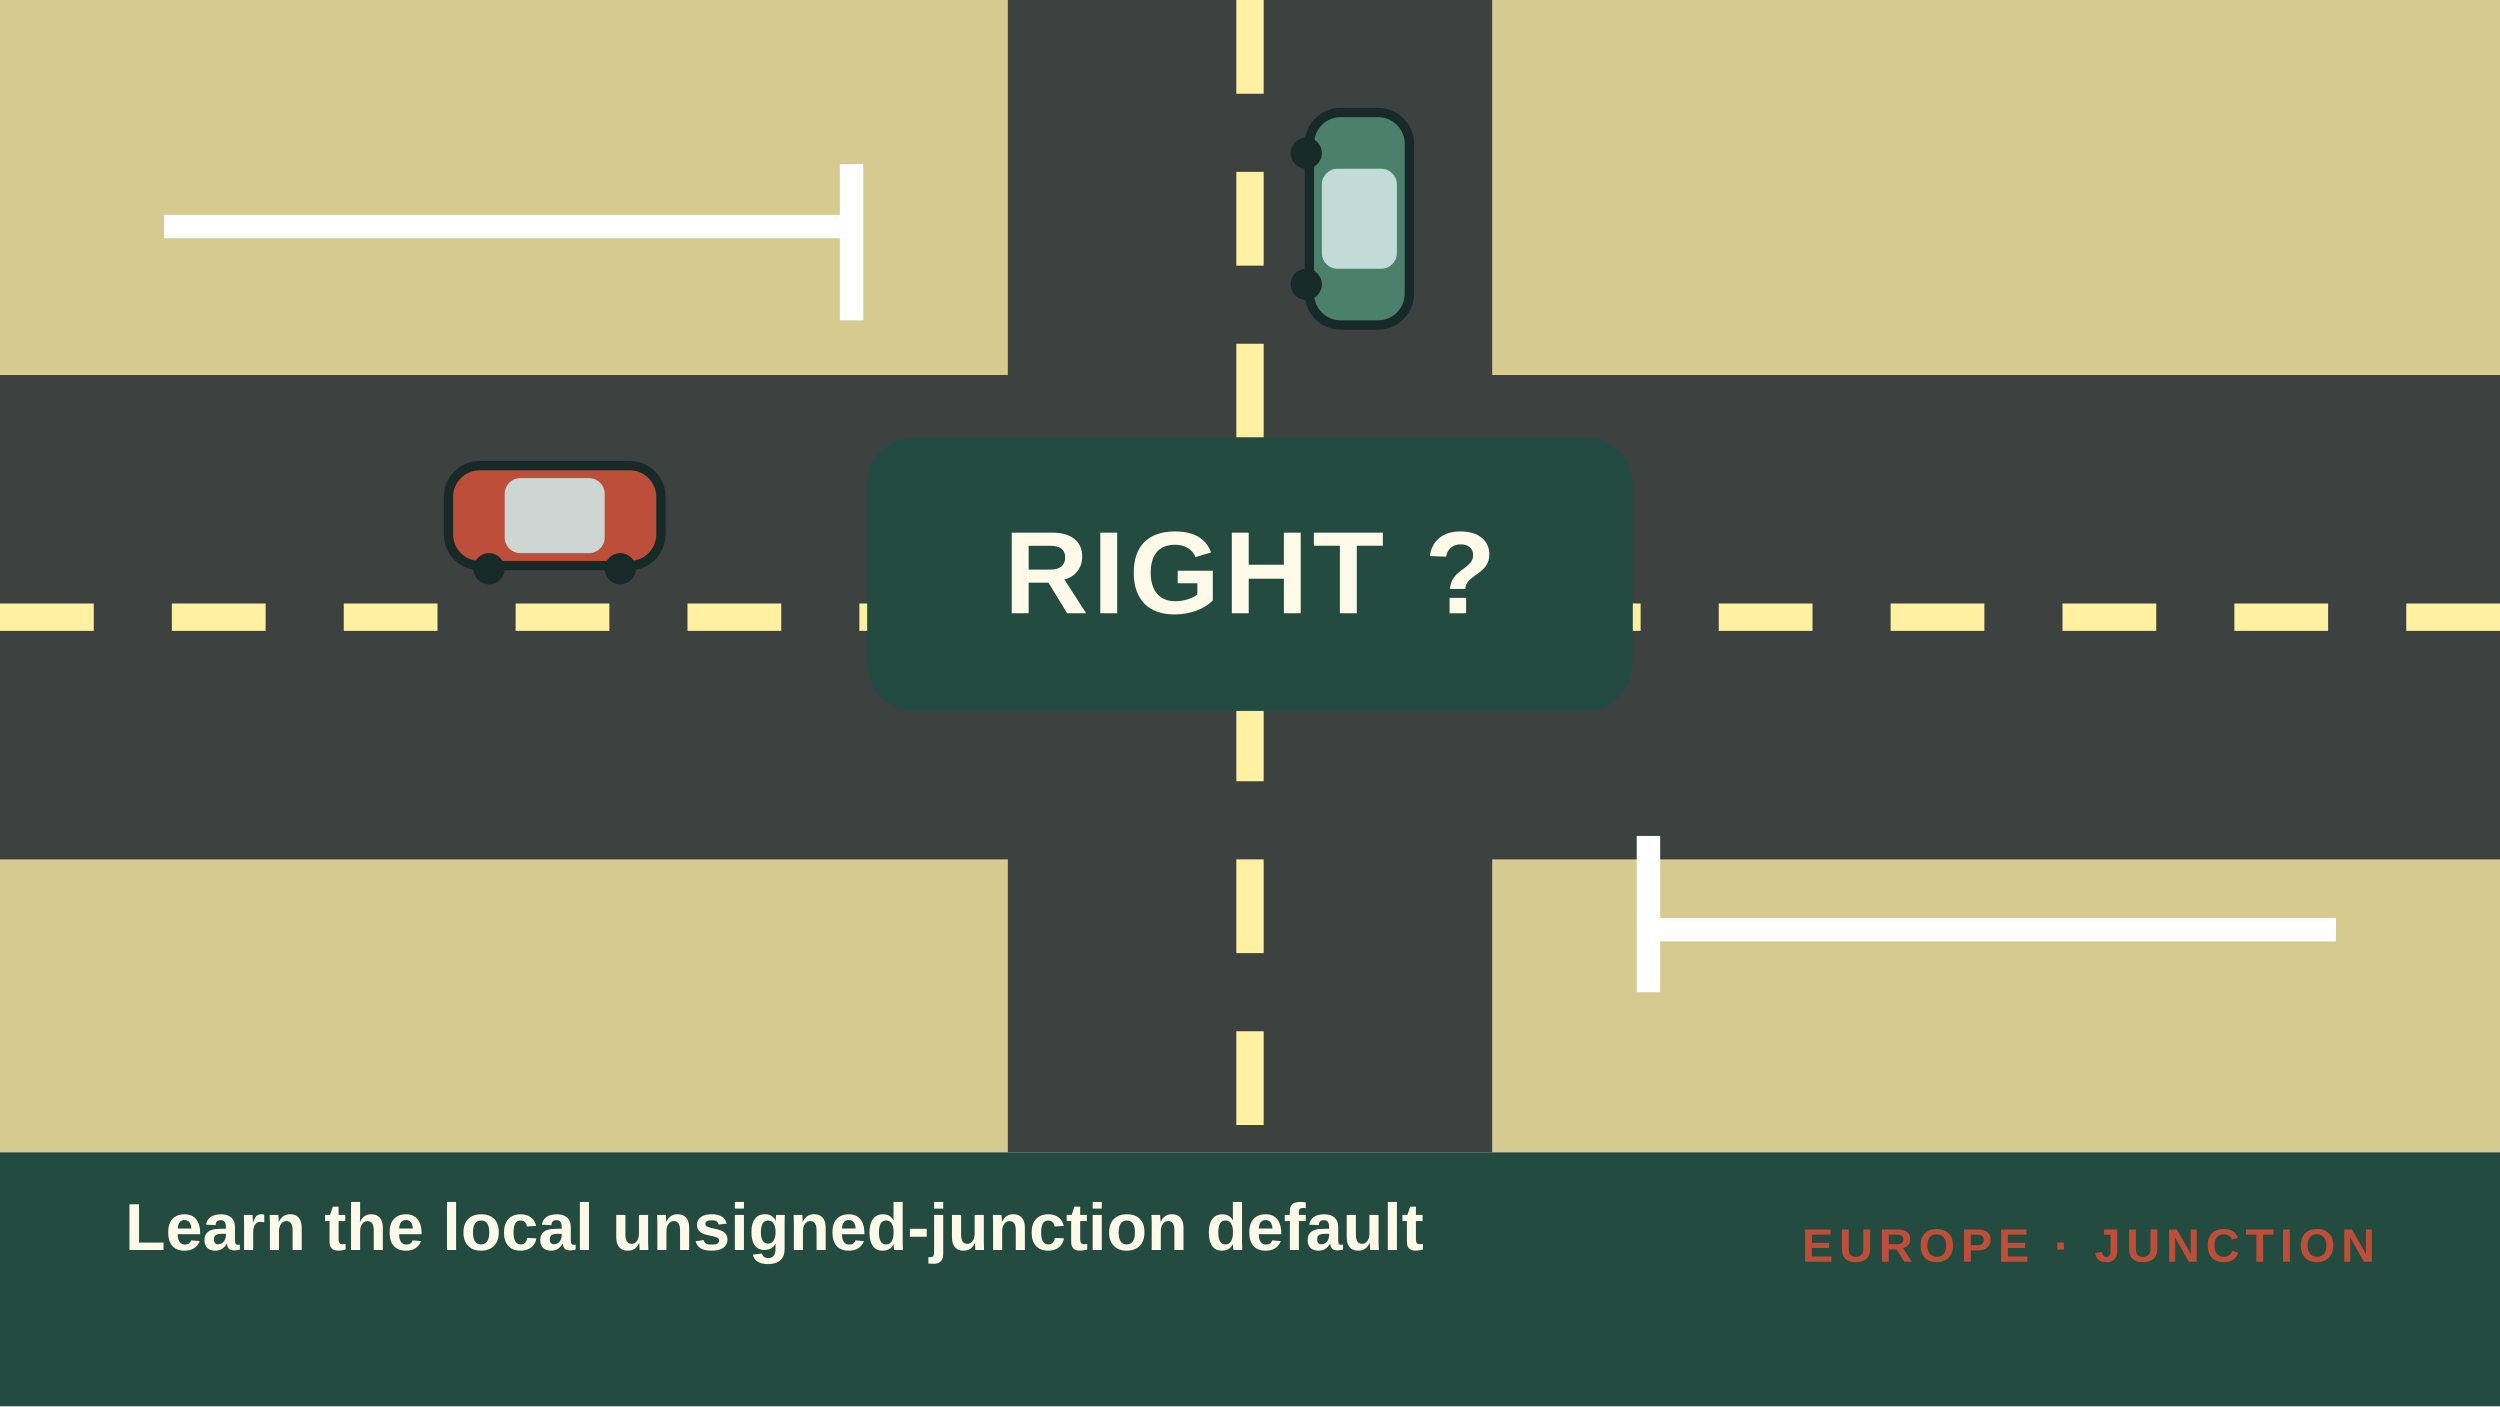
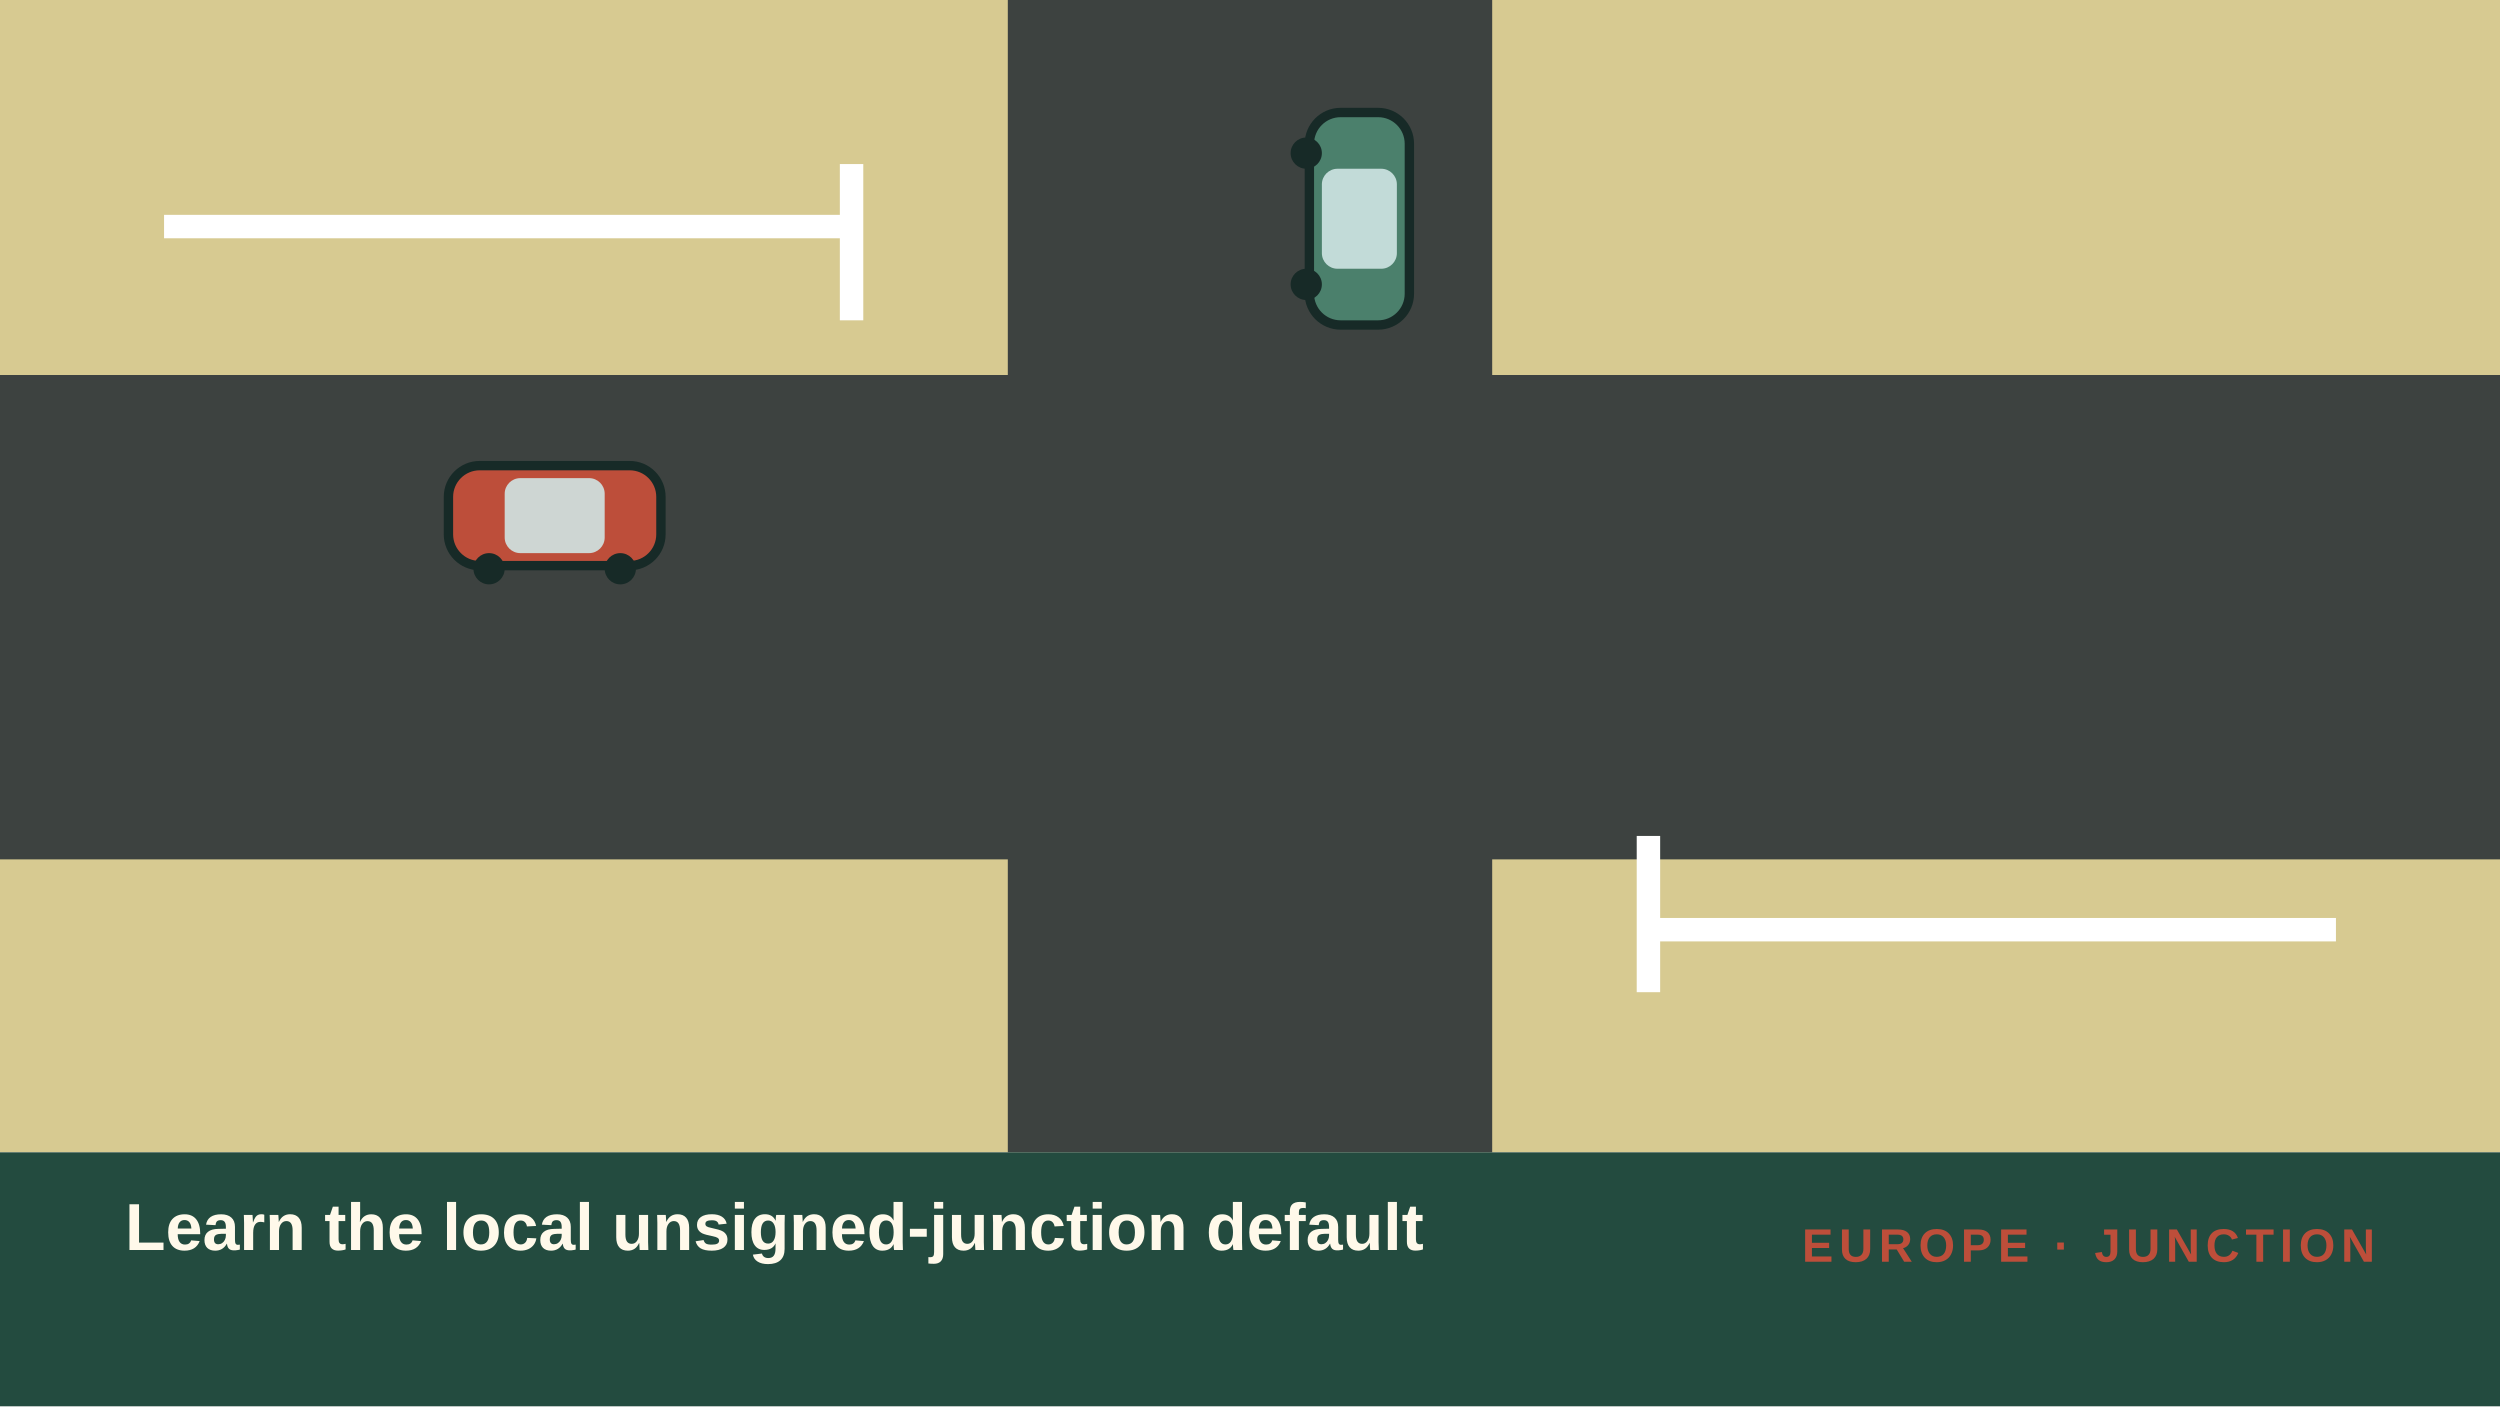
<svg xmlns="http://www.w3.org/2000/svg" viewBox="0 0 640 360" data-card-id="junctions-01" role="img" aria-labelledby="title-junctions-01">
  <rect width="640" height="295" fill="#d7ca91" />
  <path d="M0 96H640V220H0ZM258 0H382V295H258Z" fill="#3d4240" />
-   <path d="M0 158H640M320 0V295" stroke="#fff0a2" stroke-width="7" stroke-dasharray="24 20" />
  <path d="M218 42V82M422 214V254M42 58H218M422 238H598" stroke="#fff" stroke-width="6" />
  <g transform="translate(142 132) rotate(0) scale(0.8)">
    <rect x="-34" y="-16" width="68" height="32" rx="10" fill="#bd4e3a" stroke="#172a27" stroke-width="3" />
    <rect x="-16" y="-12" width="32" height="24" rx="5" fill="#cfe4e3" opacity=".9" />
    <circle cx="-21" cy="17" r="5" fill="#172a27" />
    <circle cx="21" cy="17" r="5" fill="#172a27" />
  </g>
  <g transform="translate(348 56) rotate(90) scale(0.8)">
    <rect x="-34" y="-16" width="68" height="32" rx="10" fill="#4b806c" stroke="#172a27" stroke-width="3" />
    <rect x="-16" y="-12" width="32" height="24" rx="5" fill="#cfe4e3" opacity=".9" />
    <circle cx="-21" cy="17" r="5" fill="#172a27" />
    <circle cx="21" cy="17" r="5" fill="#172a27" />
  </g>
-   <rect x="222" y="112" width="196" height="70" rx="12" fill="#234b3f" />
-   <text x="320" y="157" fill="#fff9ea" font-family="Arial, sans-serif" font-size="30" font-weight="800" text-anchor="middle" letter-spacing="1">RIGHT ?</text>
  <rect y="295" width="640" height="65" fill="#234b3f" />
  <text x="608" y="323" fill="#bd4e3a" font-family="Arial, sans-serif" font-size="12" font-weight="800" text-anchor="end" letter-spacing="1.5">EUROPE · JUNCTION</text>
  <text x="32" y="320" fill="#fff9ea" font-family="Arial, sans-serif" font-size="17" font-weight="700">
    <tspan x="32" dy="0">Learn the local unsigned-junction default</tspan>
  </text>
</svg>
